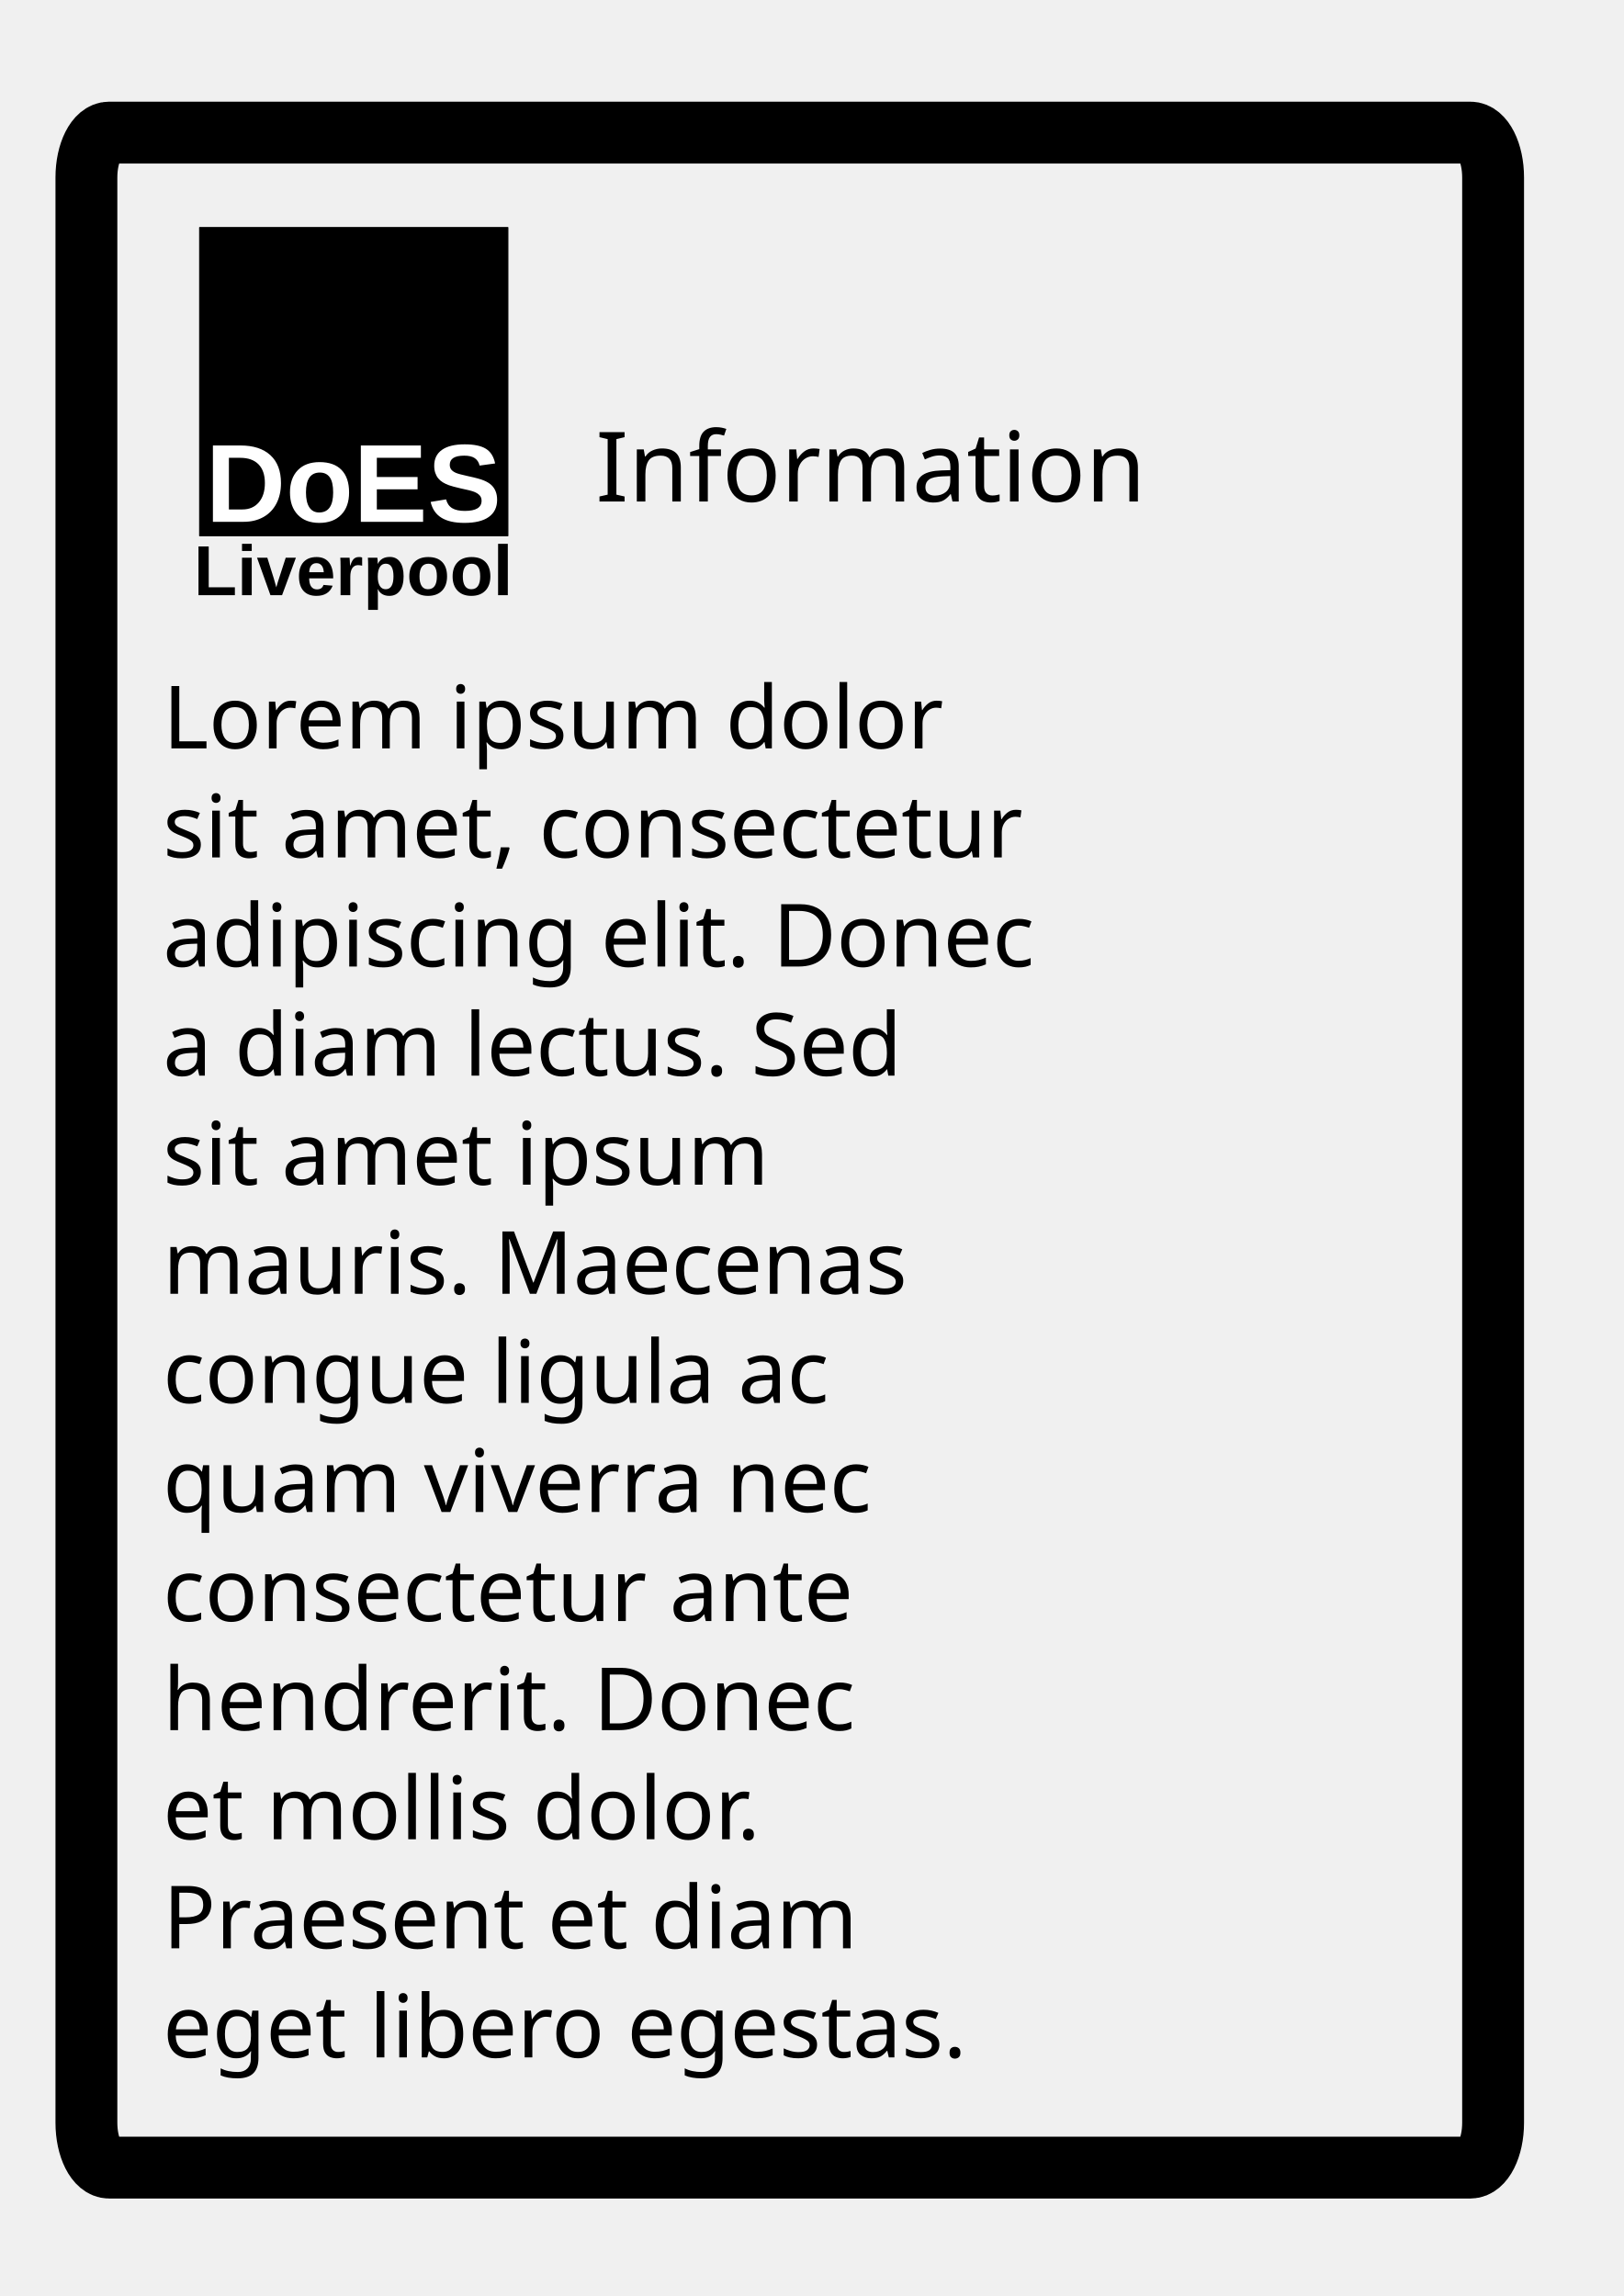
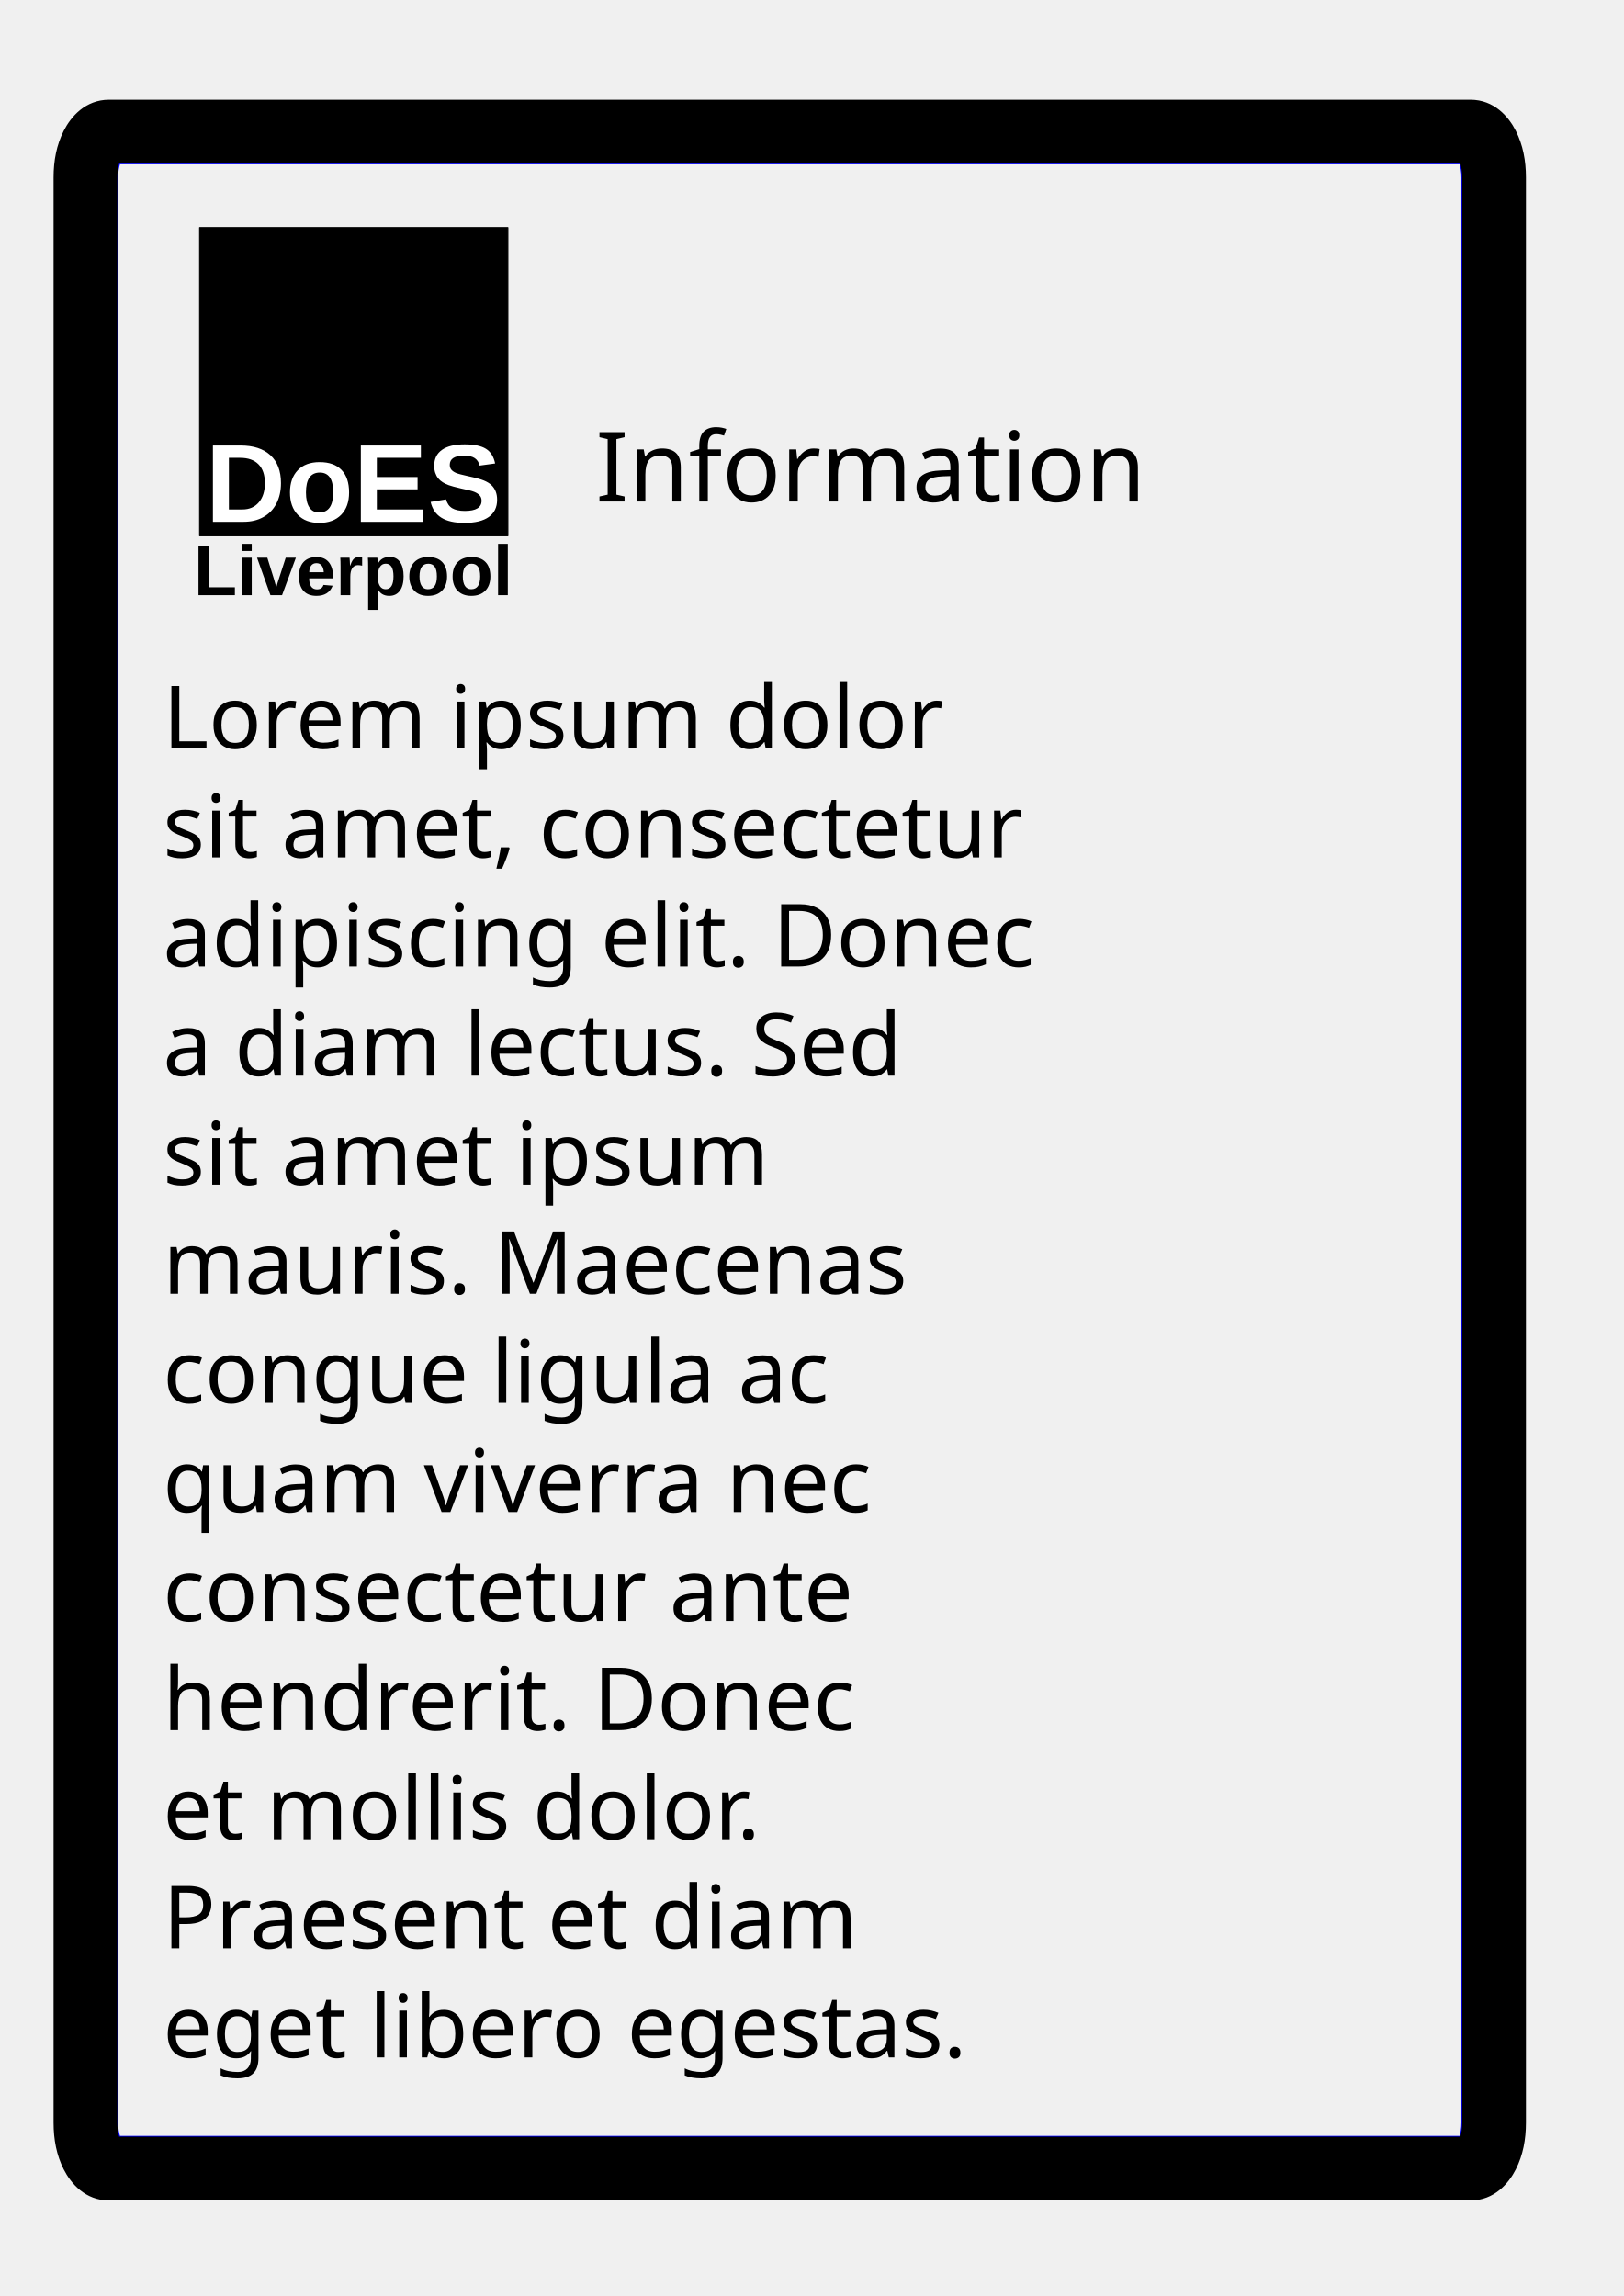
<svg xmlns="http://www.w3.org/2000/svg" width="744.094" height="1052.362" id="svg4257" version="1.1">
  <defs id="defs3" />
-   <g id="layer1">
-     <g id="g3031" transform="translate(-169.8005,-296.5669)">
+   <g id="layer1" style="display:inline">
+     <path style="font-size:medium;font-style:normal;font-variant:normal;font-weight:normal;font-stretch:normal;text-indent:0;text-align:start;text-decoration:none;line-height:normal;letter-spacing:normal;word-spacing:normal;text-transform:none;direction:ltr;block-progression:tb;writing-mode:lr-tb;text-anchor:start;baseline-shift:baseline;color:#000000;fill:none;stroke:#ff0000;stroke-width:0.709;stroke-miterlimit:4;stroke-dasharray:none;marker:none;visibility:visible;display:inline;overflow:visible;enable-background:accumulate;font-family:Sans;-inkscape-font-specification:Sans" d="m 49.969,46.594 c -10.408,0 -16.81,7.496 -20,13.812 -3.19,6.317 -4.531,13.322 -4.531,20.938 l 0,891.594 c 0,7.616 1.342,14.621 4.531,20.938 3.19,6.317 9.592,13.812 20,13.812 l 623.906,0 c 10.408,0 16.81,-7.496 20,-13.812 3.19,-6.317 4.531,-13.322 4.531,-20.938 l 0,-891.594 c 0,-7.616 -1.342,-14.621 -4.531,-20.938 -3.19,-6.317 -9.592,-13.812 -20,-13.812 l -623.906,0 z" id="path3821" />
+     <path style="font-size:medium;font-style:normal;font-variant:normal;font-weight:normal;font-stretch:normal;text-indent:0;text-align:start;text-decoration:none;line-height:normal;letter-spacing:normal;word-spacing:normal;text-transform:none;direction:ltr;block-progression:tb;writing-mode:lr-tb;text-anchor:start;baseline-shift:baseline;color:#000000;fill:none;stroke:#0000ff;stroke-width:0.709;stroke-miterlimit:4;stroke-dasharray:none;marker:none;visibility:visible;display:inline;overflow:visible;enable-background:accumulate;font-family:Sans;-inkscape-font-specification:Sans" d="m 54.719,74.938 614.406,0 c 0.482,1.581 0.938,3.712 0.938,6.406 l 0,891.594 c 0,2.687 -0.457,4.825 -0.938,6.406 l -614.406,0 c -0.48,-1.581 -0.938,-3.719 -0.938,-6.406 l 0,-891.594 c 0,-2.695 0.456,-4.825 0.938,-6.406 z" id="rect3015" />
+   </g>
+   <g id="layer2" style="display:inline">
+     <g style="display:inline" id="g3031" transform="translate(-169.8005,-296.5669)">
      <text id="text4331" y="639.574" x="244.475" style="font-size:40px;font-style:normal;font-variant:normal;font-weight:normal;font-stretch:normal;line-height:125%;letter-spacing:0px;word-spacing:0px;fill:#000000;fill-opacity:1;stroke:none;font-family:Raoul TRANSPORT Britannique;-inkscape-font-specification:Raoul TRANSPORT Britannique" xml:space="preserve">
        <tspan y="639.574" x="244.475" style="font-size:40px" id="tspan3041">Lorem ipsum dolor </tspan>
        <tspan y="689.574" x="244.475" style="font-size:40px" id="tspan3079">sit amet, consectetur </tspan>
        <tspan y="739.574" x="244.475" style="font-size:40px" id="tspan3081">adipiscing elit. Donec </tspan>
        <tspan y="789.574" x="244.475" style="font-size:40px" id="tspan3083">a diam lectus. Sed </tspan>
        <tspan y="839.574" x="244.475" style="font-size:40px" id="tspan3085">sit amet ipsum </tspan>
        <tspan y="889.574" x="244.475" style="font-size:40px" id="tspan3087">mauris. Maecenas </tspan>
        <tspan y="939.574" x="244.475" style="font-size:40px" id="tspan3089">congue ligula ac </tspan>
        <tspan y="989.574" x="244.475" style="font-size:40px" id="tspan3091">quam viverra nec </tspan>
        <tspan y="1039.574" x="244.475" style="font-size:40px" id="tspan3093">consectetur ante </tspan>
        <tspan y="1089.574" x="244.475" style="font-size:40px" id="tspan3095">hendrerit. Donec </tspan>
        <tspan y="1139.574" x="244.475" style="font-size:40px" id="tspan3097">et mollis dolor. </tspan>
        <tspan y="1189.574" x="244.475" style="font-size:40px" id="tspan3099">Praesent et diam </tspan>
        <tspan y="1239.574" x="244.475" style="font-size:40px" id="tspan3101">eget libero egestas.</tspan>
      </text>
-       <flowRoot xml:space="preserve" id="flowRoot3070" style="fill:black;stroke:none;stroke-opacity:1;stroke-width:1px;stroke-linejoin:miter;stroke-linecap:butt;fill-opacity:1;font-family:Stars From Our Eyes;font-style:normal;font-weight:normal;font-size:24px;line-height:125%;letter-spacing:0px;word-spacing:0px;text-anchor:start;text-align:start;-inkscape-font-specification:Stars From Our Eyes;font-stretch:normal;font-variant:normal">
+       <flowRoot xml:space="preserve" id="flowRoot3070" style="font-size:24px;font-style:normal;font-variant:normal;font-weight:normal;font-stretch:normal;text-align:start;line-height:125%;letter-spacing:0px;word-spacing:0px;text-anchor:start;fill:#000000;fill-opacity:1;stroke:none;font-family:Stars From Our Eyes;-inkscape-font-specification:Stars From Our Eyes">
        <flowRegion id="flowRegion3072">
          <rect id="rect3075" width="76.392" height="67.172" x="75.075" y="305.567" />
        </flowRegion>
        <flowPara id="flowPara3077" />
      </flowRoot>
    </g>
-     <g id="g3844" transform="translate(-235.8961,-286.8782)">
+     <g style="display:inline" id="g3844" transform="translate(-235.8961,-286.8782)">
      <g transform="matrix(0.4708714,0,0,0.4708714,237.2409,300.5967)" id="layer1-0">
        <rect style="fill:#000000;fill-opacity:1;stroke:#000000;stroke-width:1;stroke-linecap:round;stroke-linejoin:round;stroke-miterlimit:4;stroke-opacity:1;stroke-dasharray:none" id="rect2985" width="300" height="300" x="191.429" y="192.362" />
        <text xml:space="preserve" style="font-size:144px;font-style:normal;font-variant:normal;font-weight:normal;font-stretch:normal;line-height:125%;letter-spacing:0px;word-spacing:0px;fill:#ffffff;fill-opacity:1;stroke:none;font-family:FreeSans;-inkscape-font-specification:FreeSans" x="197.143" y="478.791" id="text3755">
          <tspan x="197.143" y="478.791" style="font-size:108px;font-style:normal;font-variant:normal;font-weight:bold;font-stretch:normal;font-family:Arial;-inkscape-font-specification:Arial Bold" id="tspan3759">DoES</tspan>
        </text>
        <text xml:space="preserve" style="font-size:70px;font-style:normal;font-variant:normal;font-weight:bold;font-stretch:normal;line-height:125%;letter-spacing:0px;word-spacing:0px;fill:#000000;fill-opacity:1;stroke:none;font-family:Arial;-inkscape-font-specification:Arial Bold" x="185.714" y="550.219" id="text3763">
          <tspan id="tspan3765" x="185.714" y="550.219" style="font-size:69px">Liverpool</tspan>
        </text>
      </g>
      <text id="text3052" y="516.751" x="508.841" style="font-size:44.568px;font-style:normal;font-variant:normal;font-weight:normal;font-stretch:normal;line-height:125%;letter-spacing:0px;word-spacing:0px;fill:#000000;fill-opacity:1;stroke:none;font-family:Raoul TRANSPORT Britannique;-inkscape-font-specification:Raoul TRANSPORT Britannique" xml:space="preserve">
        <tspan style="font-size:44.568px" y="516.751" x="508.841" id="tspan3054">Information</tspan>
      </text>
    </g>
-     <rect style="fill:none;stroke:#000000;stroke-width:28.346;stroke-linecap:round;stroke-linejoin:round;stroke-miterlimit:4;stroke-opacity:1;stroke-dasharray:none" id="rect3074" width="644.647" height="932.732" x="39.598" y="60.777" rx="10.382" ry="20.56" />
+     <path id="path3825" d="m 49.969,46.594 c -10.408,0 -16.81,7.496 -20,13.812 -3.19,6.317 -4.531,13.322 -4.531,20.938 l 0,891.594 c 0,7.616 1.342,14.621 4.531,20.938 3.19,6.317 9.592,13.812 20,13.812 l 623.906,0 c 10.408,0 16.81,-7.496 20,-13.812 3.19,-6.317 4.531,-13.322 4.531,-20.938 l 0,-891.594 c 0,-7.616 -1.342,-14.621 -4.531,-20.938 -3.19,-6.317 -9.592,-13.812 -20,-13.812 l -623.906,0 z" style="font-size:medium;font-style:normal;font-variant:normal;font-weight:normal;font-stretch:normal;text-indent:0;text-align:start;text-decoration:none;line-height:normal;letter-spacing:normal;word-spacing:normal;text-transform:none;direction:ltr;block-progression:tb;writing-mode:lr-tb;text-anchor:start;baseline-shift:baseline;color:#000000;fill:none;stroke:#000000;stroke-width:1.772;stroke-miterlimit:4;stroke-dasharray:none;marker:none;visibility:visible;display:inline;overflow:visible;enable-background:accumulate;font-family:Sans;-inkscape-font-specification:Sans" />
+   </g>
+   <g id="layer3" style="display:inline">
+     <rect style="fill:none;stroke:#000000;stroke-width:28.346;stroke-linecap:round;stroke-linejoin:round;stroke-miterlimit:4;stroke-opacity:1;stroke-dasharray:none;display:inline" id="rect3074" width="644.647" height="932.732" x="39.598" y="60.777" rx="10.382" ry="20.56" />
  </g>
</svg>
